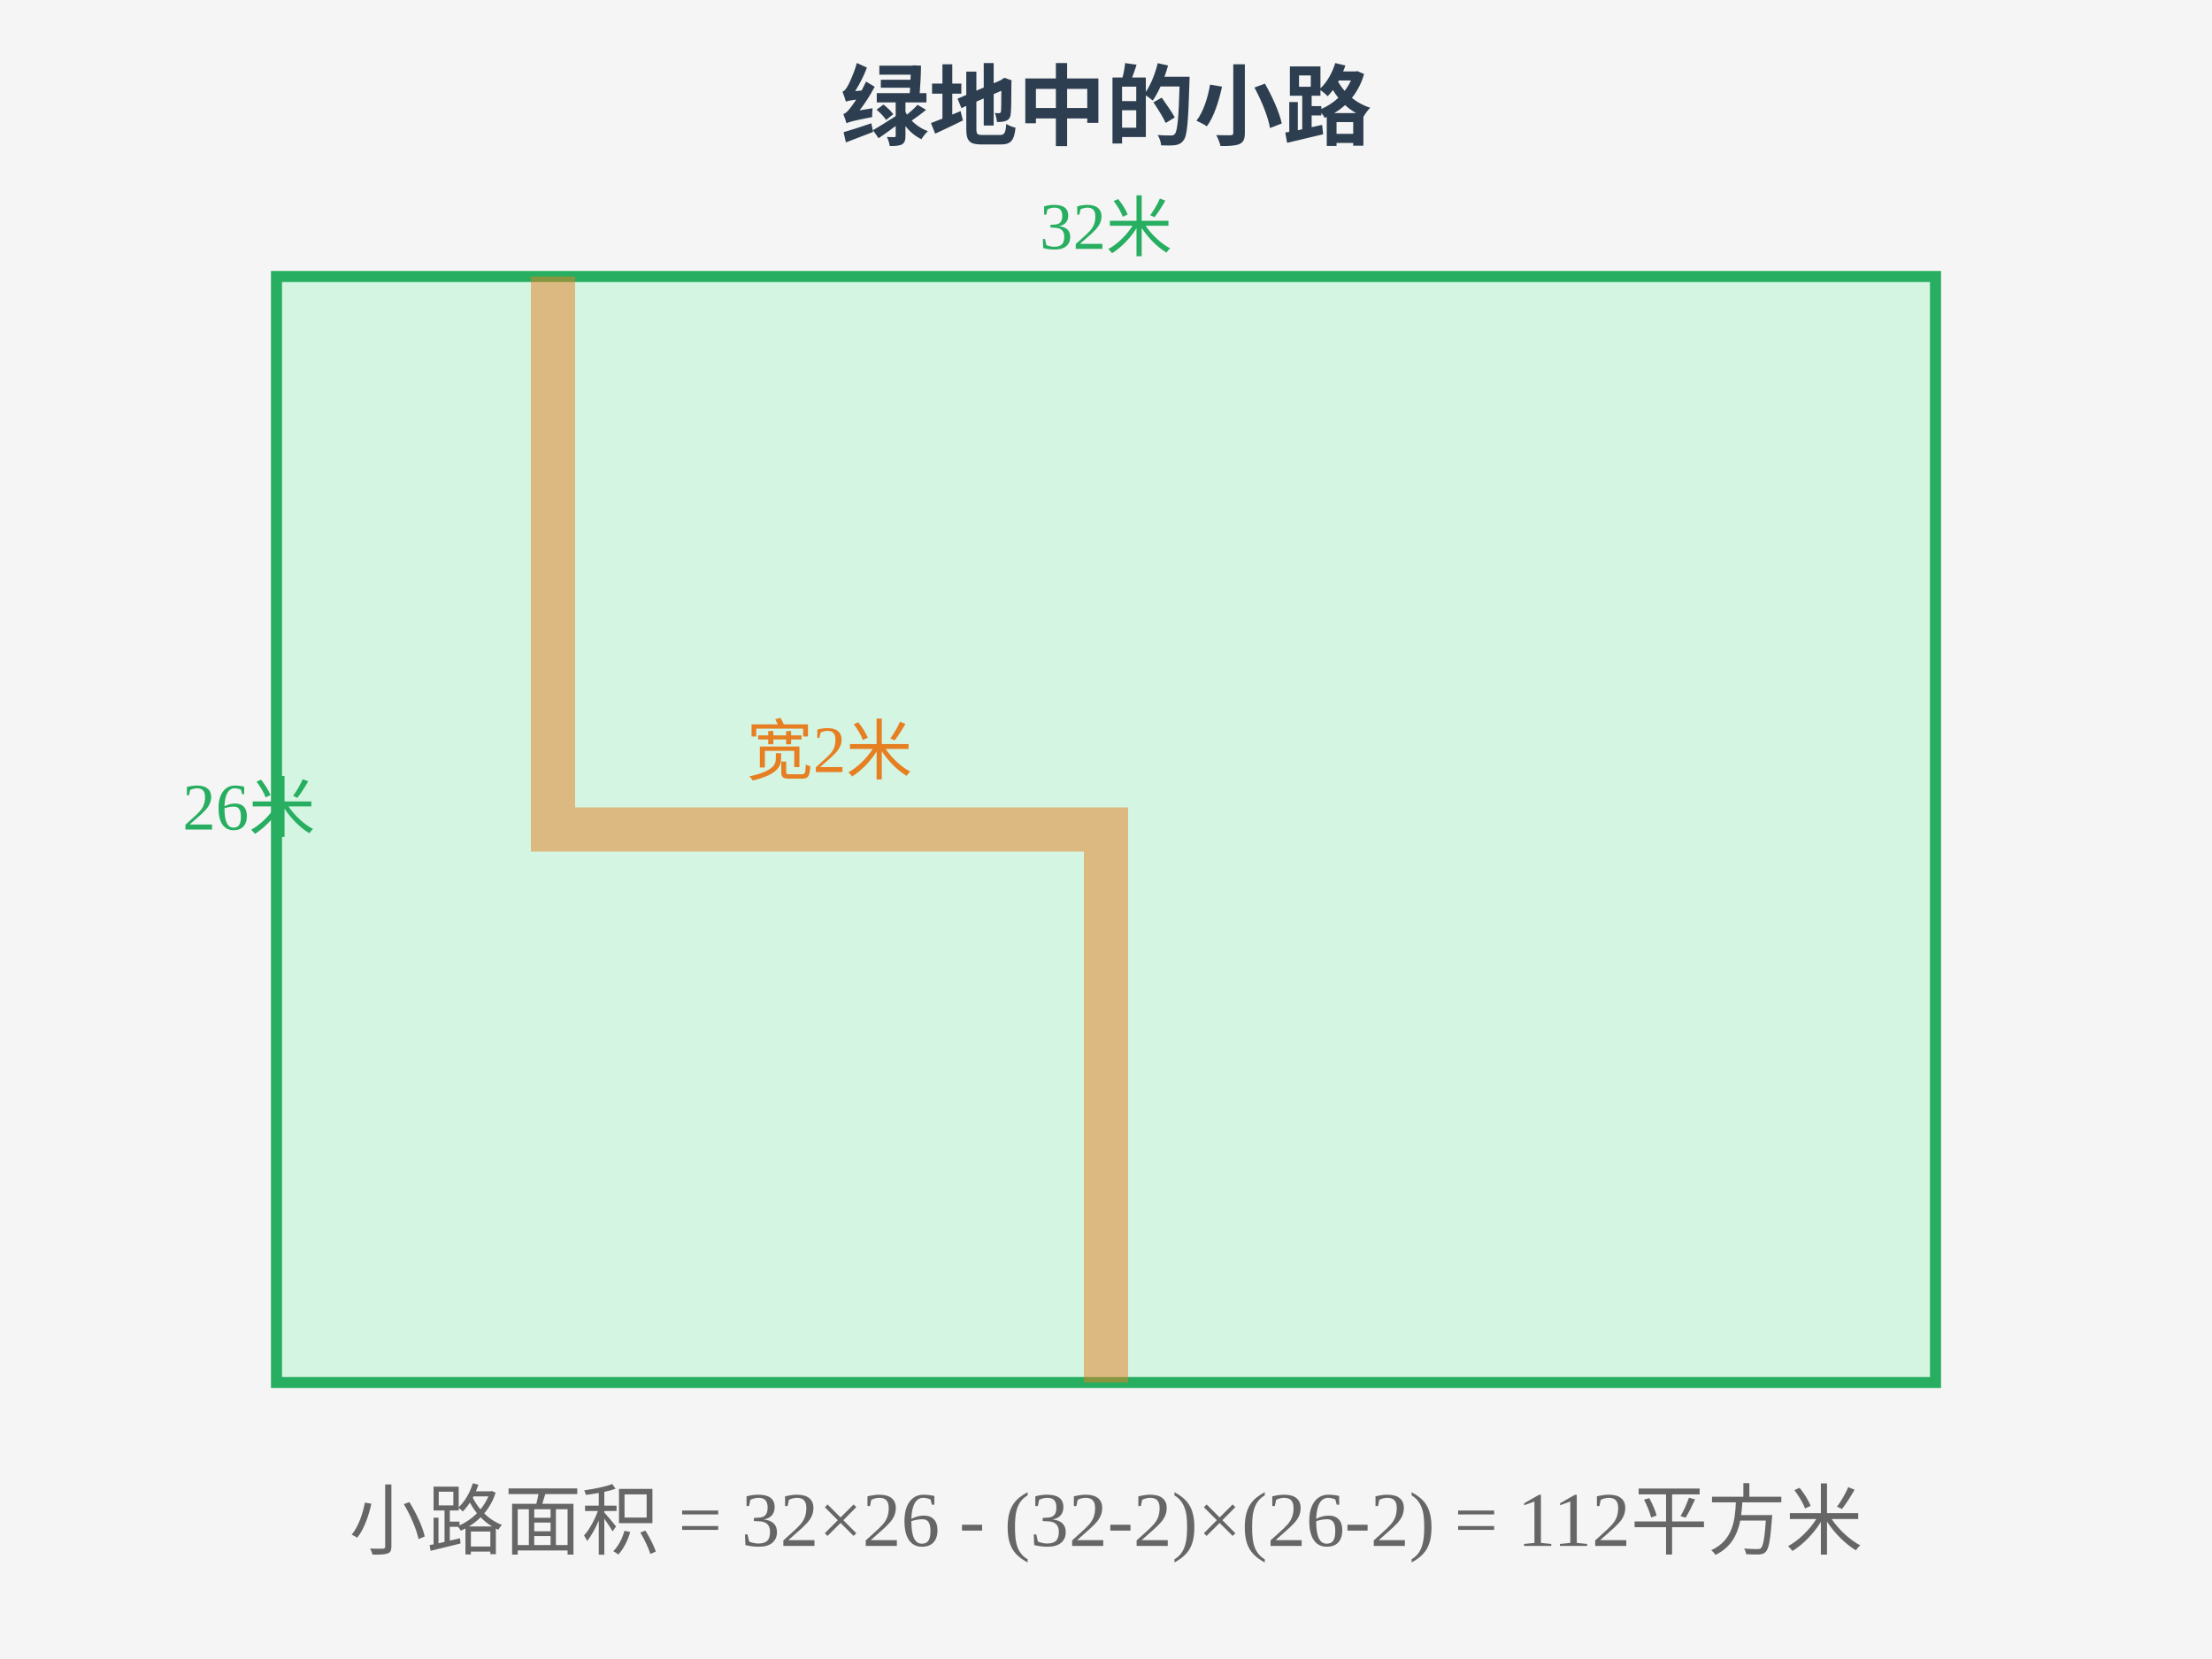
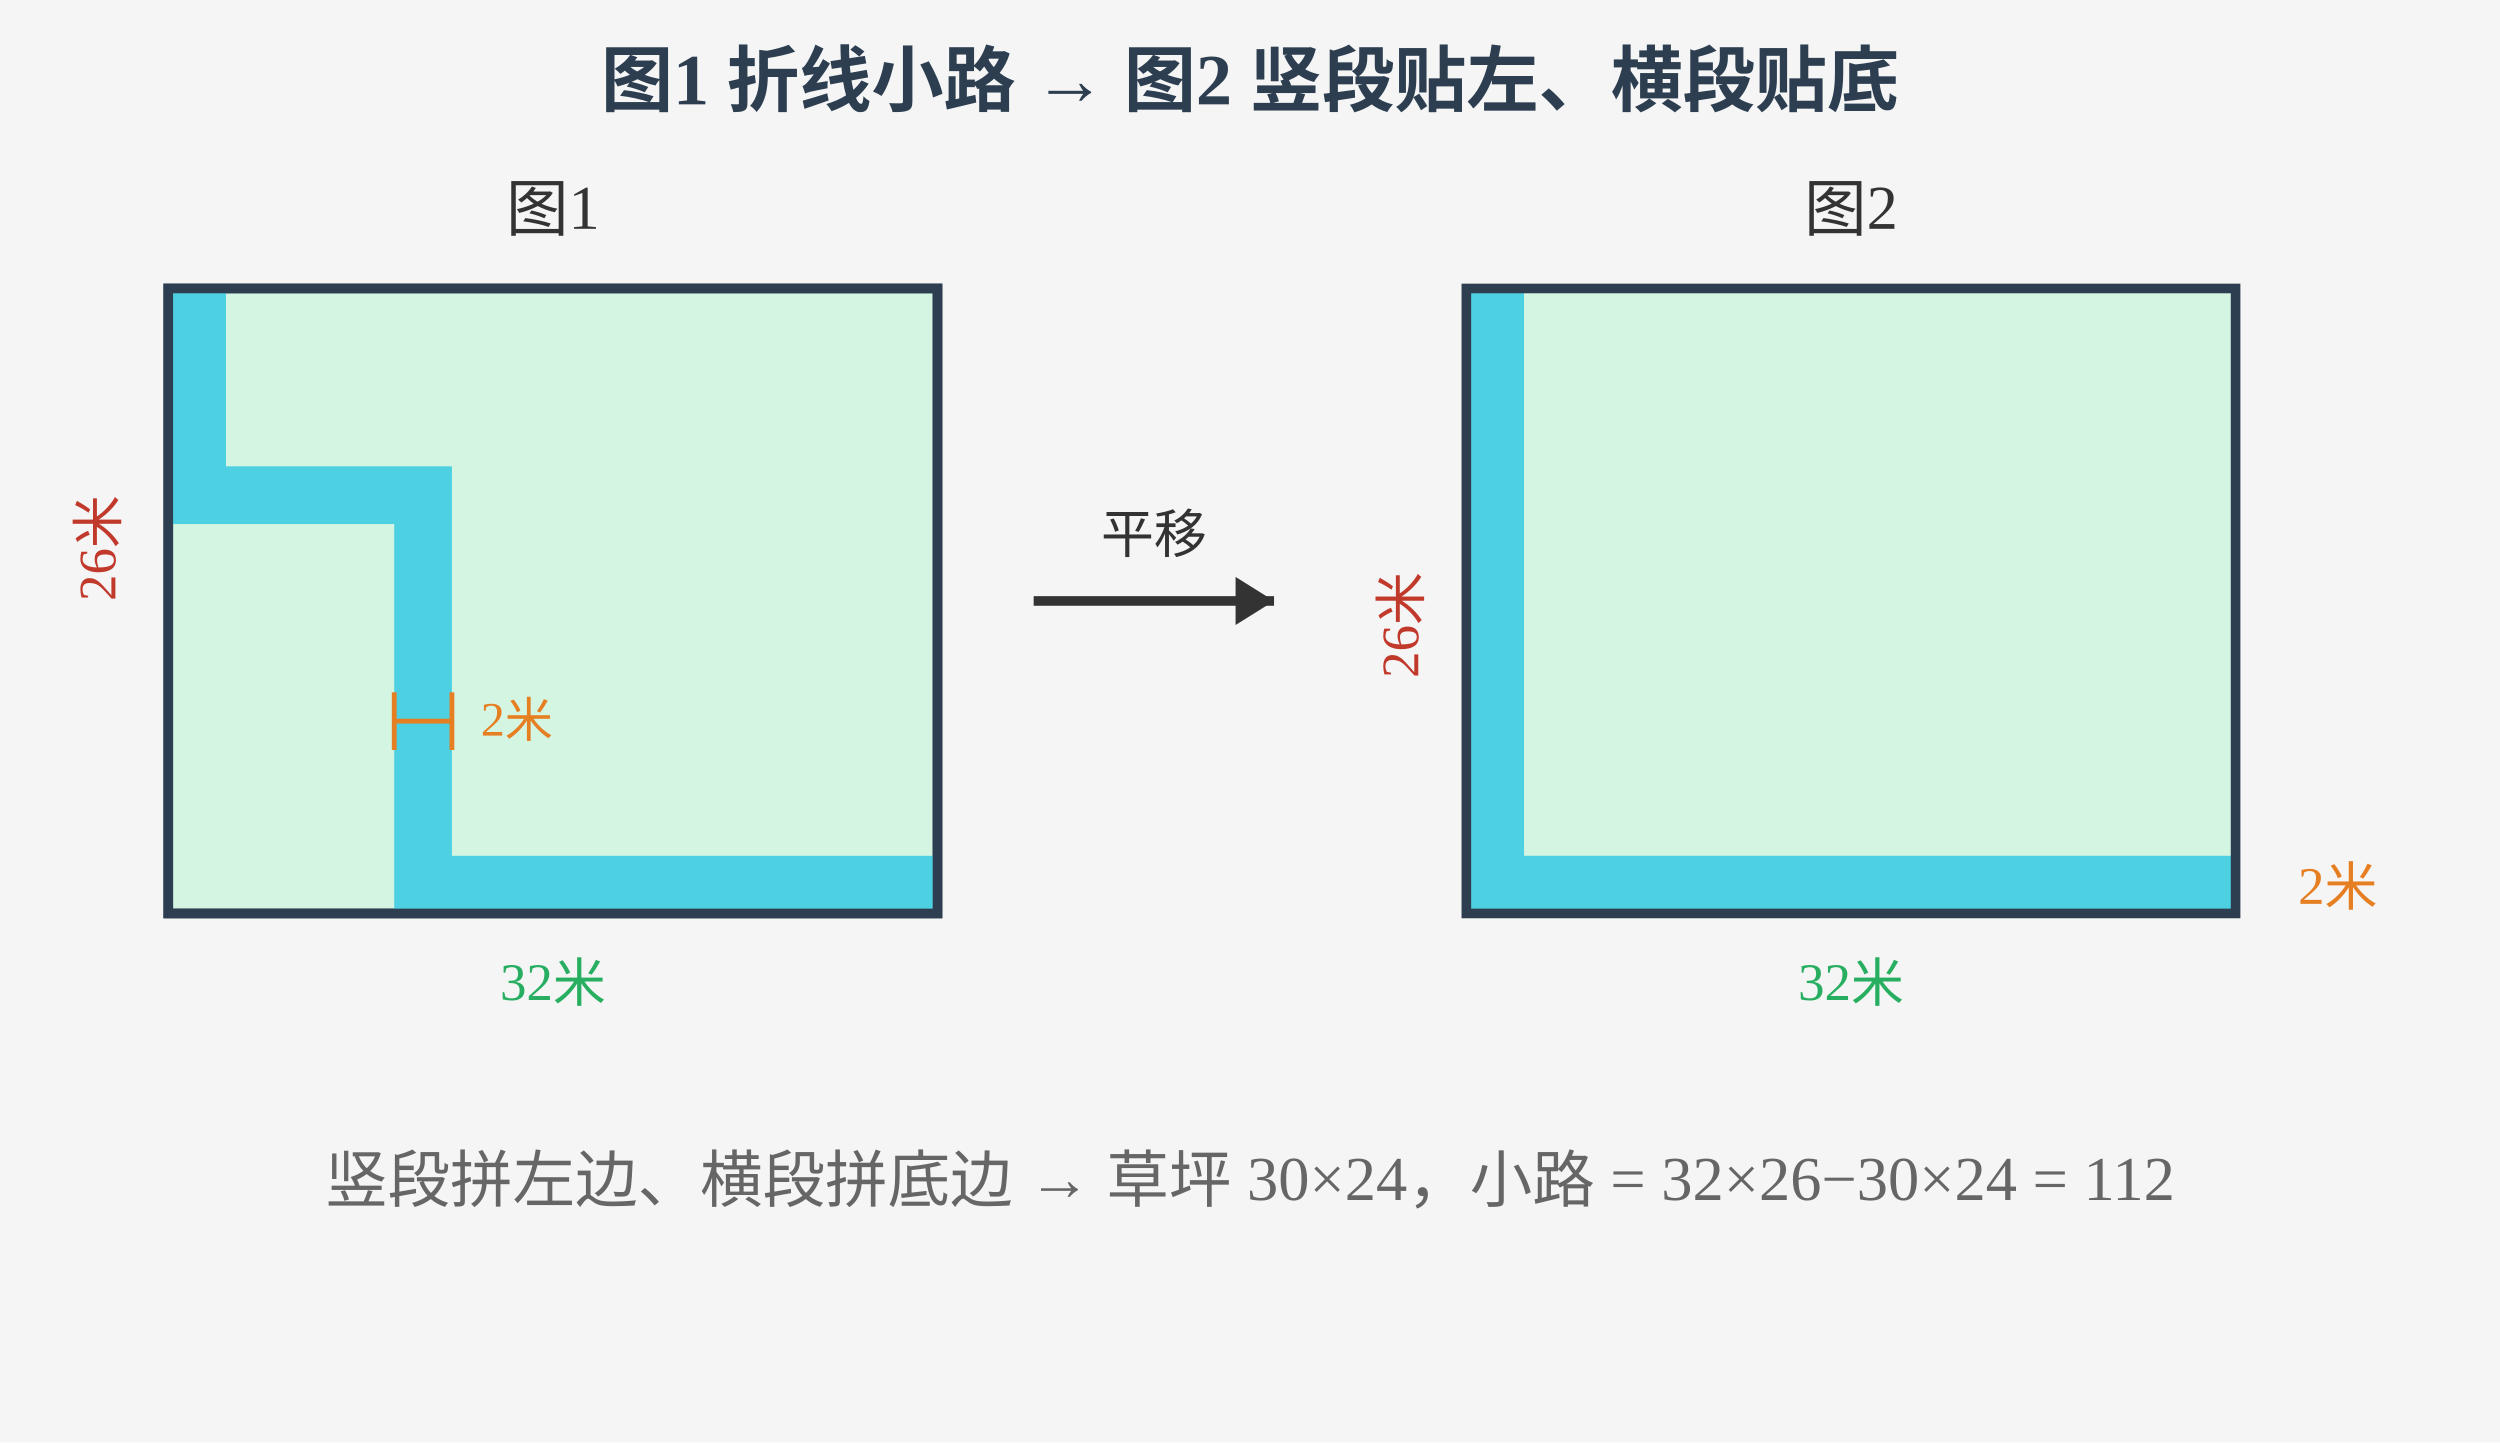
- <svg xmlns="http://www.w3.org/2000/svg" width="400" height="300" viewBox="0 0 400 300">
-   <rect width="400" height="300" fill="#f5f5f5" />
-   <text x="200" y="25" text-anchor="middle" font-size="16" fill="#2c3e50" font-weight="bold">绿地中的小路</text>
-   <rect x="50" y="50" width="300" height="200" fill="#d5f5e3" stroke="#27ae60" stroke-width="2" />
-   <text x="200" y="45" text-anchor="middle" font-size="12" fill="#27ae60">32米</text>
-   <text x="45" y="150" text-anchor="middle" font-size="12" fill="#27ae60">26米</text>
-   <polyline points="100,50 100,150 200,150 200,250" fill="none" stroke="#e67e22" stroke-width="8" opacity="0.5" />
-   <text x="150" y="140" text-anchor="middle" font-size="12" fill="#e67e22">宽2米</text>
-   <text x="200" y="280" text-anchor="middle" font-size="14" fill="#666">小路面积 = 32×26 - (32-2)×(26-2) = 112平方米</text>
+ <svg xmlns="http://www.w3.org/2000/svg" width="520" height="300" viewBox="0 0 520 300">
+   <defs>
+     <clipPath id="park1">
+       <rect x="35" y="60" width="160" height="130" />
+     </clipPath>
+   </defs>
+   <rect width="520" height="300" fill="#f5f5f5" />
+   <text x="260" y="22" text-anchor="middle" font-size="15" fill="#2c3e50" font-weight="bold">图1 折线小路 → 图2 竖段贴左、横段贴底</text>
+   <text x="115" y="48" text-anchor="middle" font-size="13" fill="#333">图1</text>
+   <rect x="35" y="60" width="160" height="130" fill="#d5f5e3" stroke="#2c3e50" stroke-width="2" />
+   <path d="M41,66 L41,103 L88,103 L88,184 L189,184" fill="none" stroke="#4dd0e1" stroke-width="12" stroke-linejoin="miter" stroke-linecap="square" clip-path="url(#park1)" />
+   <rect x="35" y="60" width="160" height="130" fill="none" stroke="#2c3e50" stroke-width="2" />
+   <text x="24" y="125" font-size="11" fill="#c0392b" transform="rotate(-90,24,125)">26米</text>
+   <text x="115" y="208" text-anchor="middle" font-size="11" fill="#27ae60">32米</text>
+   <line x1="82" y1="150" x2="94" y2="150" stroke="#e67e22" stroke-width="1" />
+   <line x1="82" y1="144" x2="82" y2="156" stroke="#e67e22" stroke-width="1" />
+   <line x1="94" y1="144" x2="94" y2="156" stroke="#e67e22" stroke-width="1" />
+   <text x="100" y="153" font-size="10" fill="#e67e22">2米</text>
+   <line x1="215" y1="125" x2="265" y2="125" stroke="#333" stroke-width="2" />
+   <polygon points="265,125 257,120 257,130" fill="#333" />
+   <text x="240" y="115" text-anchor="middle" font-size="11" fill="#333">平移</text>
+   <text x="385" y="48" text-anchor="middle" font-size="13" fill="#333">图2</text>
+   <rect x="305" y="60" width="160" height="130" fill="#d5f5e3" />
+   <rect x="305" y="60" width="12" height="130" fill="#4dd0e1" />
+   <rect x="305" y="178" width="160" height="12" fill="#4dd0e1" />
+   <rect x="305" y="60" width="160" height="130" fill="none" stroke="#2c3e50" stroke-width="2" />
+   <text x="478" y="188" font-size="11" fill="#e67e22">2米</text>
+   <text x="295" y="130" text-anchor="middle" font-size="11" fill="#c0392b" transform="rotate(-90,295,130)">26米</text>
+   <text x="385" y="208" text-anchor="middle" font-size="11" fill="#27ae60">32米</text>
+   <text x="260" y="250" text-anchor="middle" font-size="13" fill="#666">竖段拼左边、横段拼底边 → 草坪 30×24，小路 = 32×26−30×24 = 112</text>
</svg>
